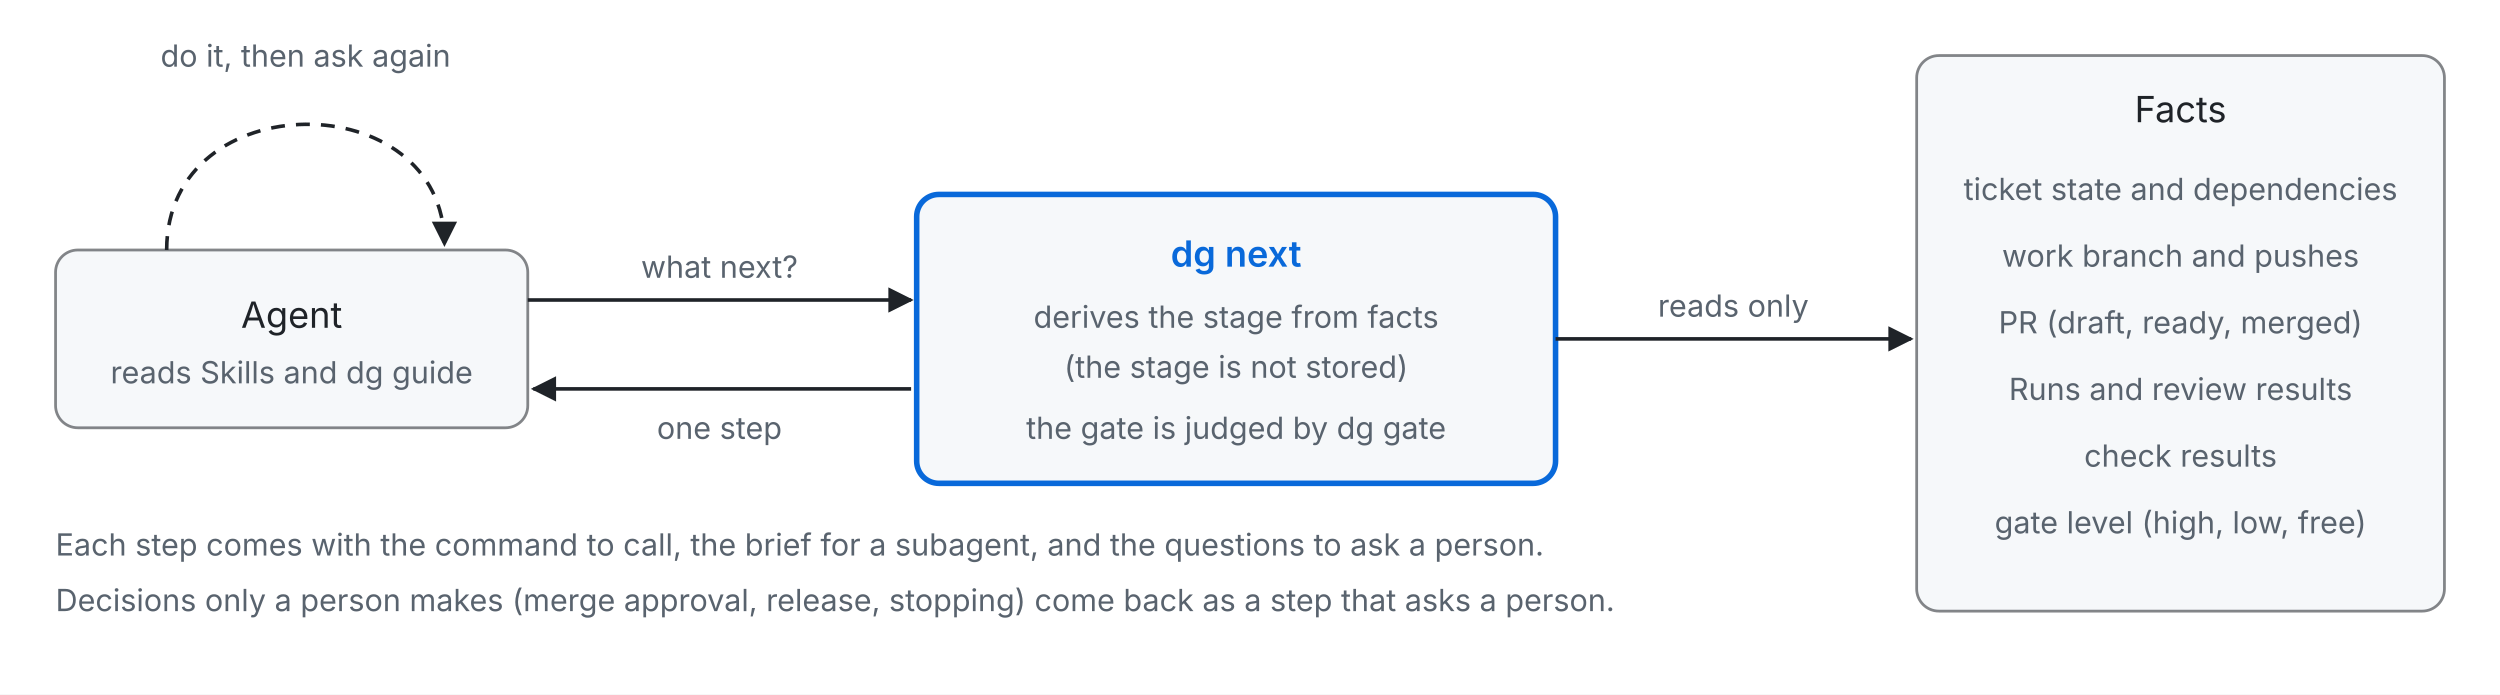
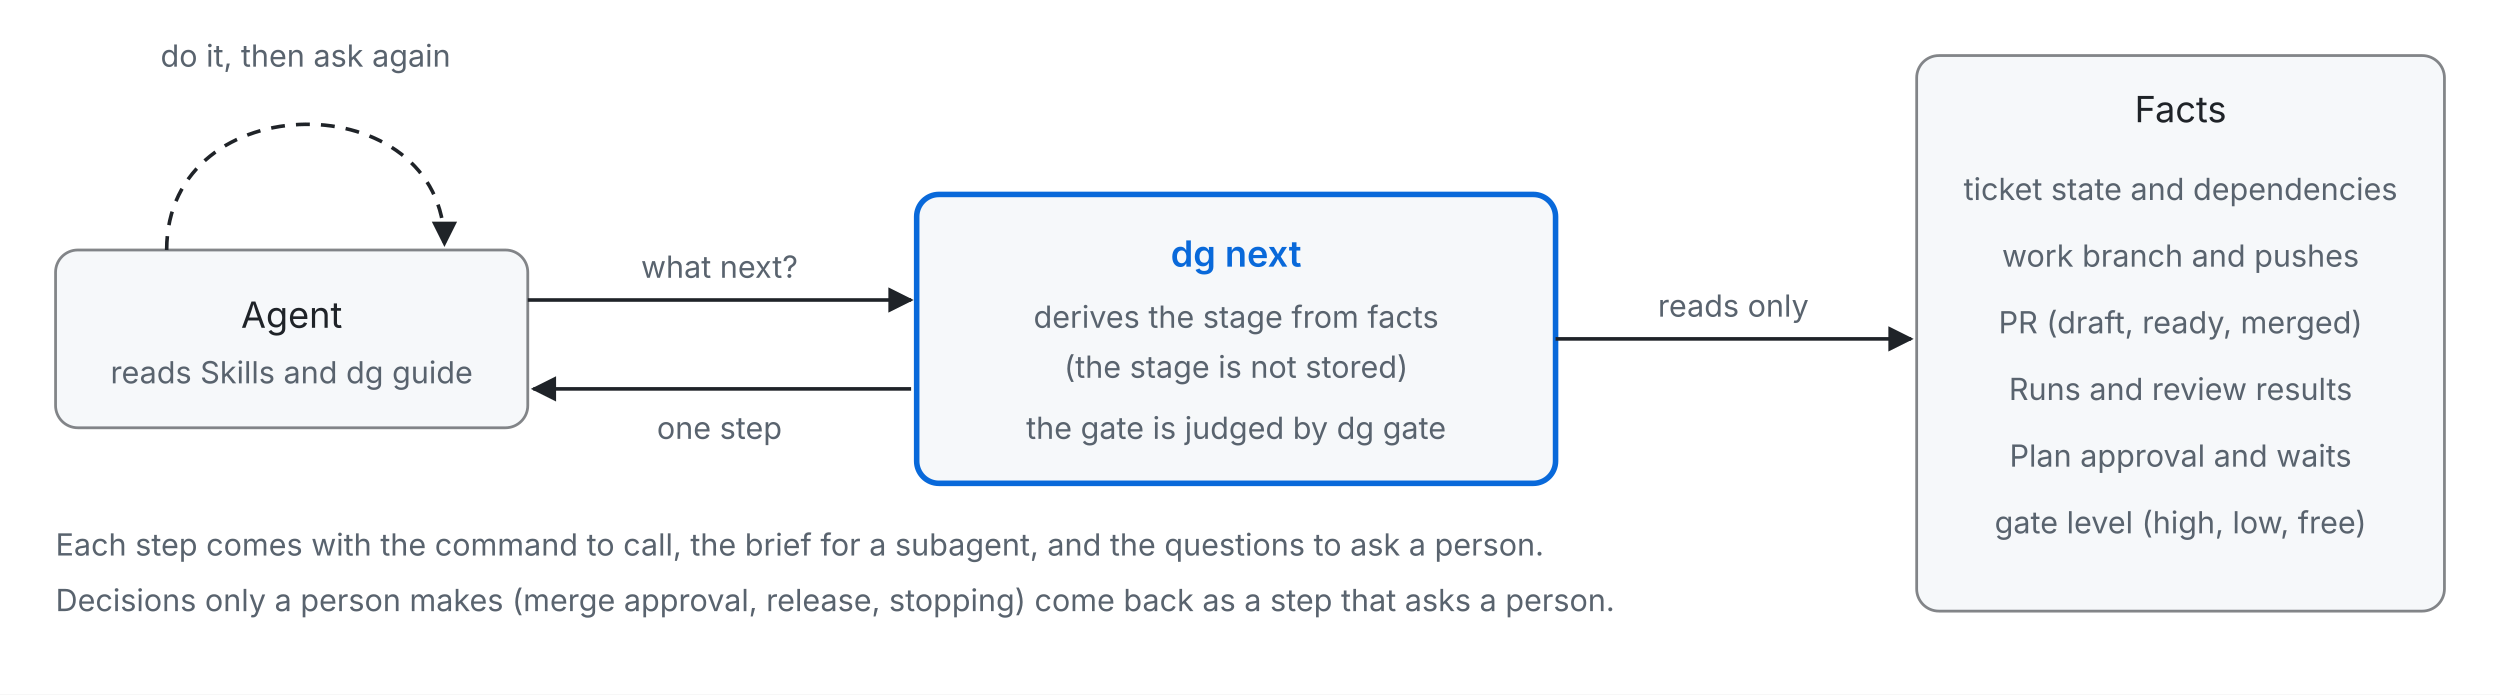
- <svg xmlns="http://www.w3.org/2000/svg" class="next" viewBox="0 0 900 250" role="img" aria-label="When the agent calls dg next, dg derives the stage from facts (tickets, branches, PRs, Runs, checks, gate level) and returns one next step; the agent carries out that step and asks again. Decisions only a person makes, such as merge approval, are returned as a question to a person">
+ <svg xmlns="http://www.w3.org/2000/svg" class="next" viewBox="0 0 900 250" role="img" aria-label="When the agent calls dg next, dg derives the stage from facts (tickets, work branches, PRs, Runs, Plans, gate level) and returns one next step; the agent carries out that step and asks again. Decisions only a person makes, such as merge approval, are returned as a question to a person">
  <style>
    .next .bg { fill: #ffffff; }
    .next text { font-size: 13px; fill: #1f2328; font-family: system-ui, -apple-system, "Segoe UI", sans-serif; }
    .next text.sub, .next text.lab { font-size: 11px; fill: #59636e; }
    .next text.acc { fill: #0969da; font-weight: 600; }
    .next .box { fill: #f6f8fa; stroke: #1f2328; stroke-opacity: .55; stroke-width: 1; }
    .next .box.acc { stroke: #0969da; stroke-opacity: 1; stroke-width: 2; }
    .next .ln { stroke: #1f2328; stroke-width: 1.3; fill: none; }
    .next .ln.dash { stroke-dasharray: 5 4; }
    .next .head { fill: #1f2328; }
    @media (prefers-color-scheme: dark) {
      .next .bg { fill: #0d1117; }
      .next text { fill: #e6edf3; }
      .next text.sub, .next text.lab { fill: #9198a1; }
      .next text.acc { fill: #4493f8; }
      .next .box { fill: #151b23; stroke: #e6edf3; }
      .next .box.acc { stroke: #4493f8; }
      .next .ln { stroke: #e6edf3; }
      .next .head { fill: #e6edf3; }
    }
  </style>
  <defs>
    <marker id="next-arrow" viewBox="0 0 10 10" refX="9" refY="5" markerWidth="7" markerHeight="7" orient="auto-start-reverse">
      <path class="head" d="M0,0 L10,5 L0,10 z" />
    </marker>
  </defs>
  <rect class="bg" x="0" y="0" width="900" height="250" />
  <rect class="box" x="20" y="90" width="170" height="64" rx="8" />
  <text x="105" y="118" text-anchor="middle">Agent</text>
  <text x="105" y="138" text-anchor="middle" class="sub">reads Skills and dg guide</text>
  <rect class="box acc" x="330" y="70" width="230" height="104" rx="8" />
  <text x="445" y="96" text-anchor="middle" class="acc">dg next</text>
  <text x="445" y="118" text-anchor="middle" class="sub">derives the stage from facts</text>
  <text x="445" y="136" text-anchor="middle" class="sub">(the stage is not stored)</text>
  <text x="445" y="158" text-anchor="middle" class="sub">the gate is judged by dg gate</text>
  <rect class="box" x="690" y="20" width="190" height="200" rx="8" />
  <text x="785" y="44" text-anchor="middle">Facts</text>
  <text x="785" y="72" text-anchor="middle" class="sub">ticket state and dependencies</text>
  <text x="785" y="96" text-anchor="middle" class="sub">work branch and pushes</text>
  <text x="785" y="120" text-anchor="middle" class="sub">PR (draft, ready, merged)</text>
  <text x="785" y="144" text-anchor="middle" class="sub">Runs and review results</text>
-   <text x="785" y="168" text-anchor="middle" class="sub">check results</text>
+   <text x="785" y="168" text-anchor="middle" class="sub">Plan approval and waits</text>
  <text x="785" y="192" text-anchor="middle" class="sub">gate level (high, low, free)</text>
  <line class="ln" x1="190" y1="108" x2="328" y2="108" marker-end="url(#next-arrow)" />
  <text x="259" y="100" text-anchor="middle" class="lab">what next?</text>
  <line class="ln" x1="560" y1="122" x2="688" y2="122" marker-end="url(#next-arrow)" />
  <text x="624" y="114" text-anchor="middle" class="lab">reads only</text>
  <line class="ln" x1="328" y1="140" x2="192" y2="140" marker-end="url(#next-arrow)" />
  <text x="259" y="158" text-anchor="middle" class="lab">one step</text>
  <text x="20" y="200" class="lab">Each step comes with the command to call, the brief for a subagent, and the questions to ask a person.</text>
  <text x="20" y="220" class="lab">Decisions only a person makes (merge approval, release, stopping) come back as a step that asks a person.</text>
  <path class="ln dash" d="M 60 90 C 60 30, 160 30, 160 88" marker-end="url(#next-arrow)" />
  <text x="110" y="24" text-anchor="middle" class="lab">do it, then ask again</text>
</svg>
